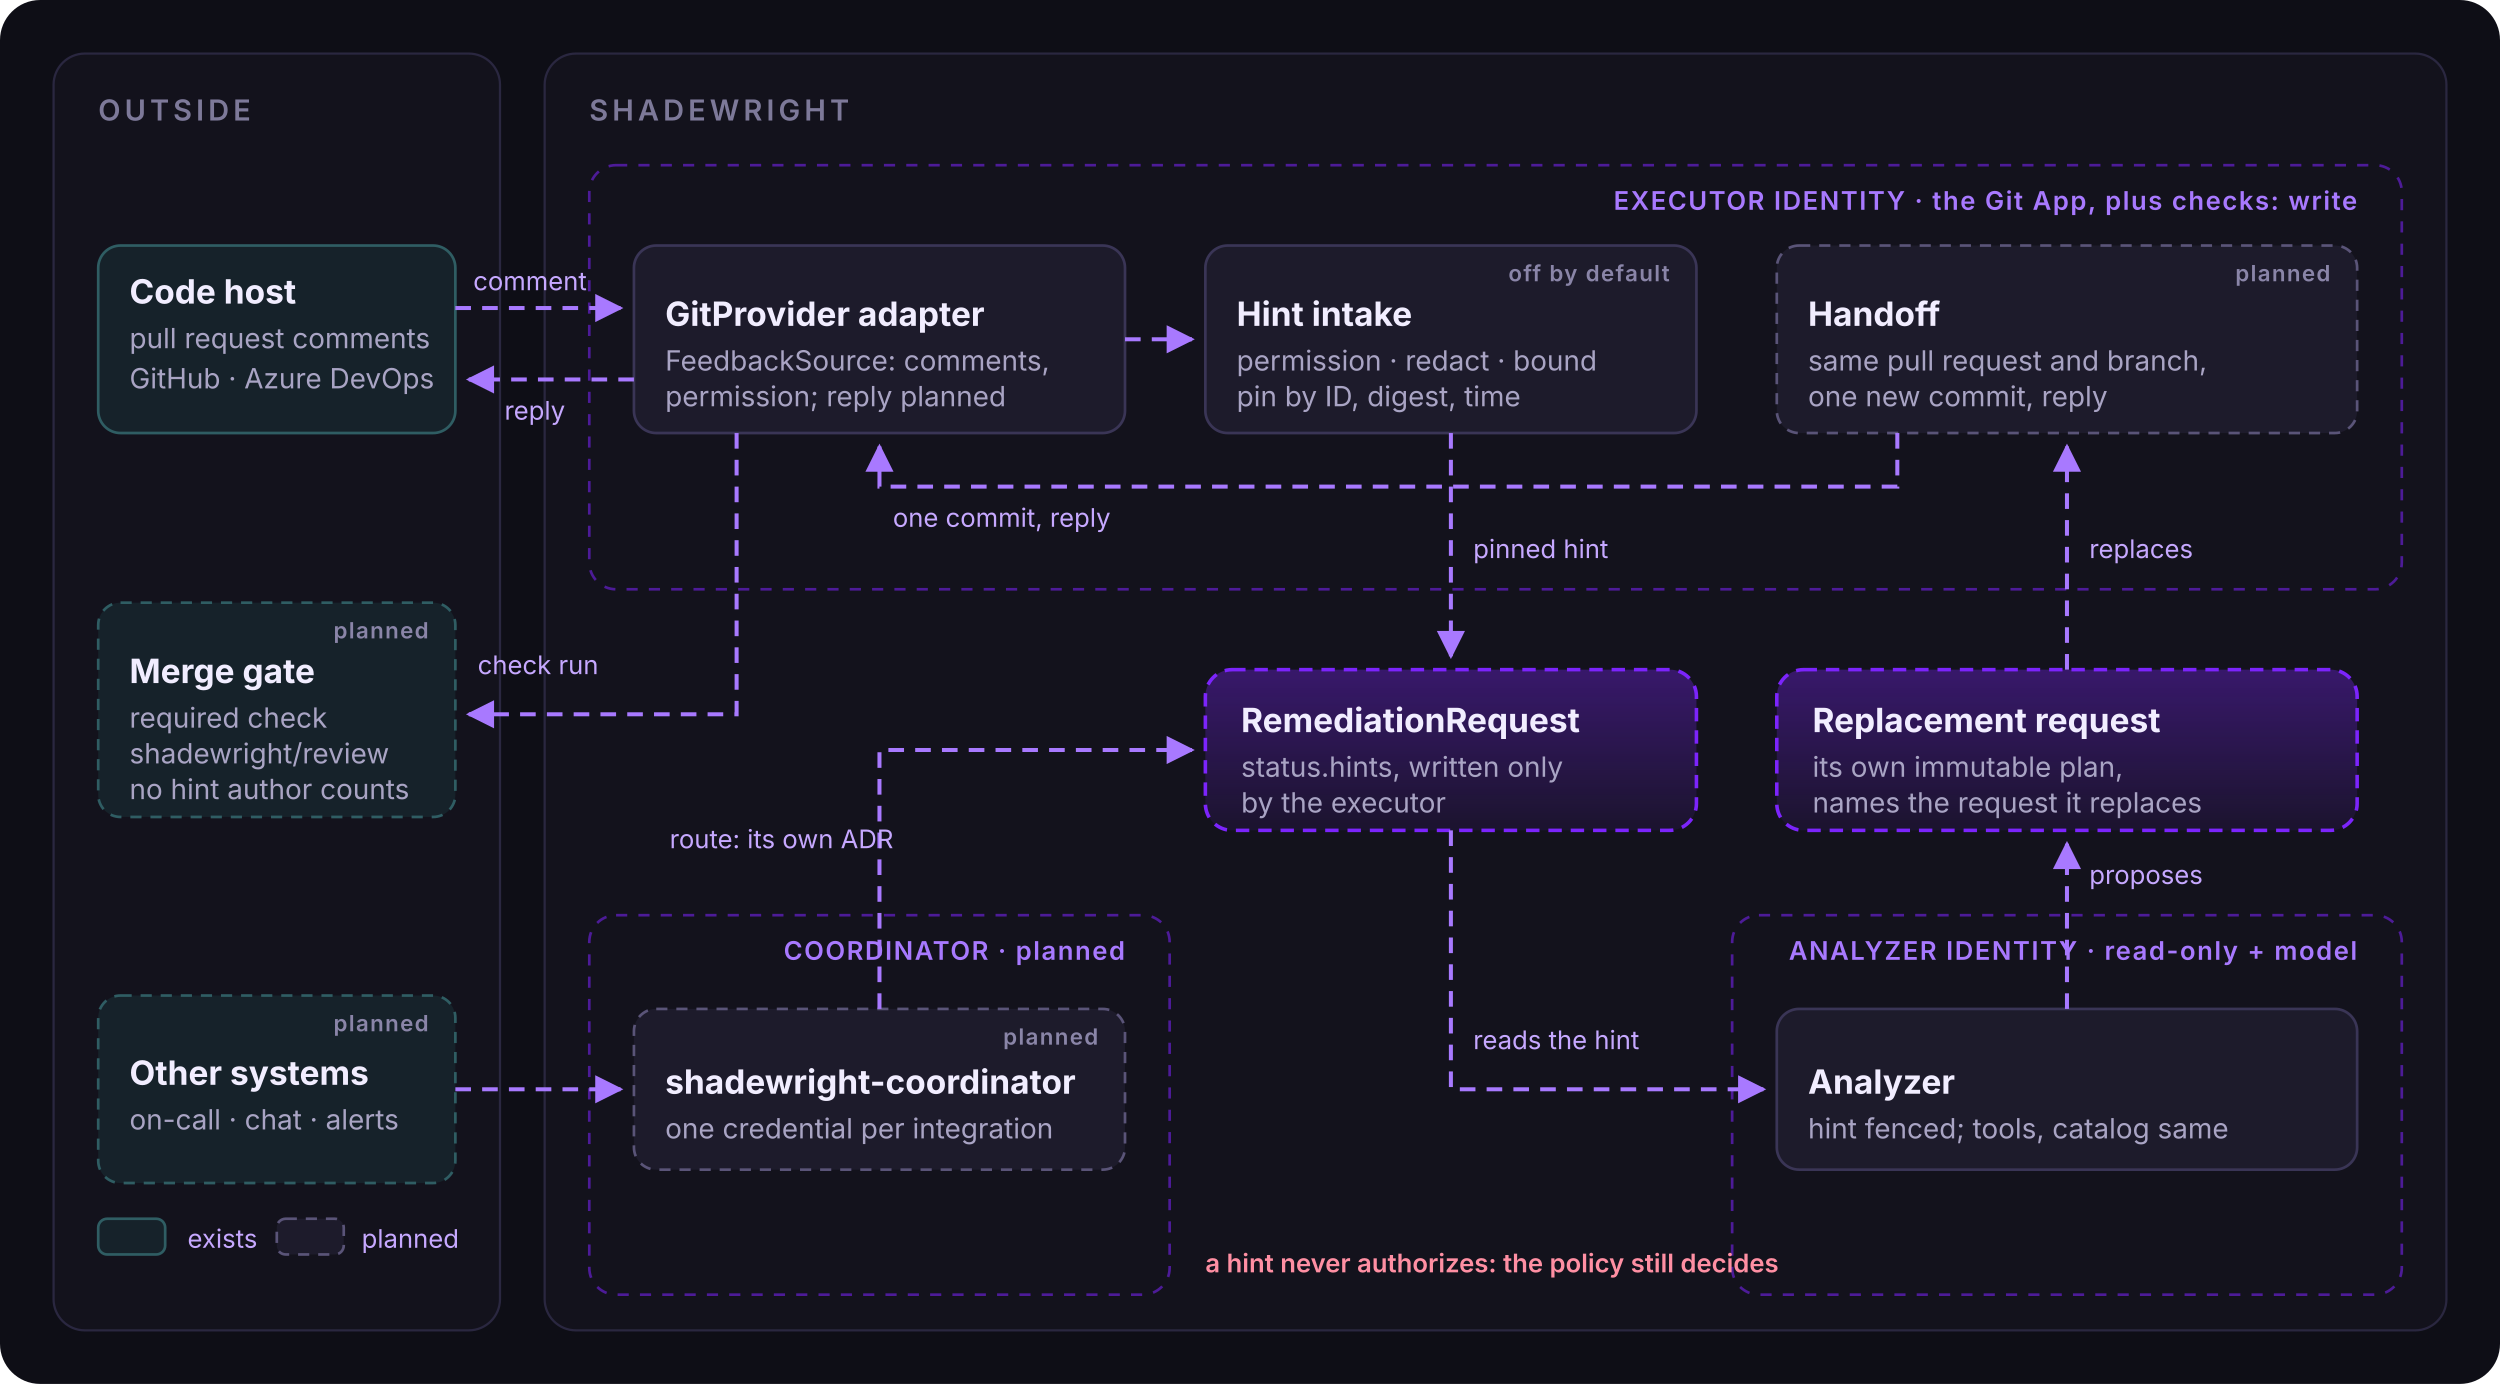
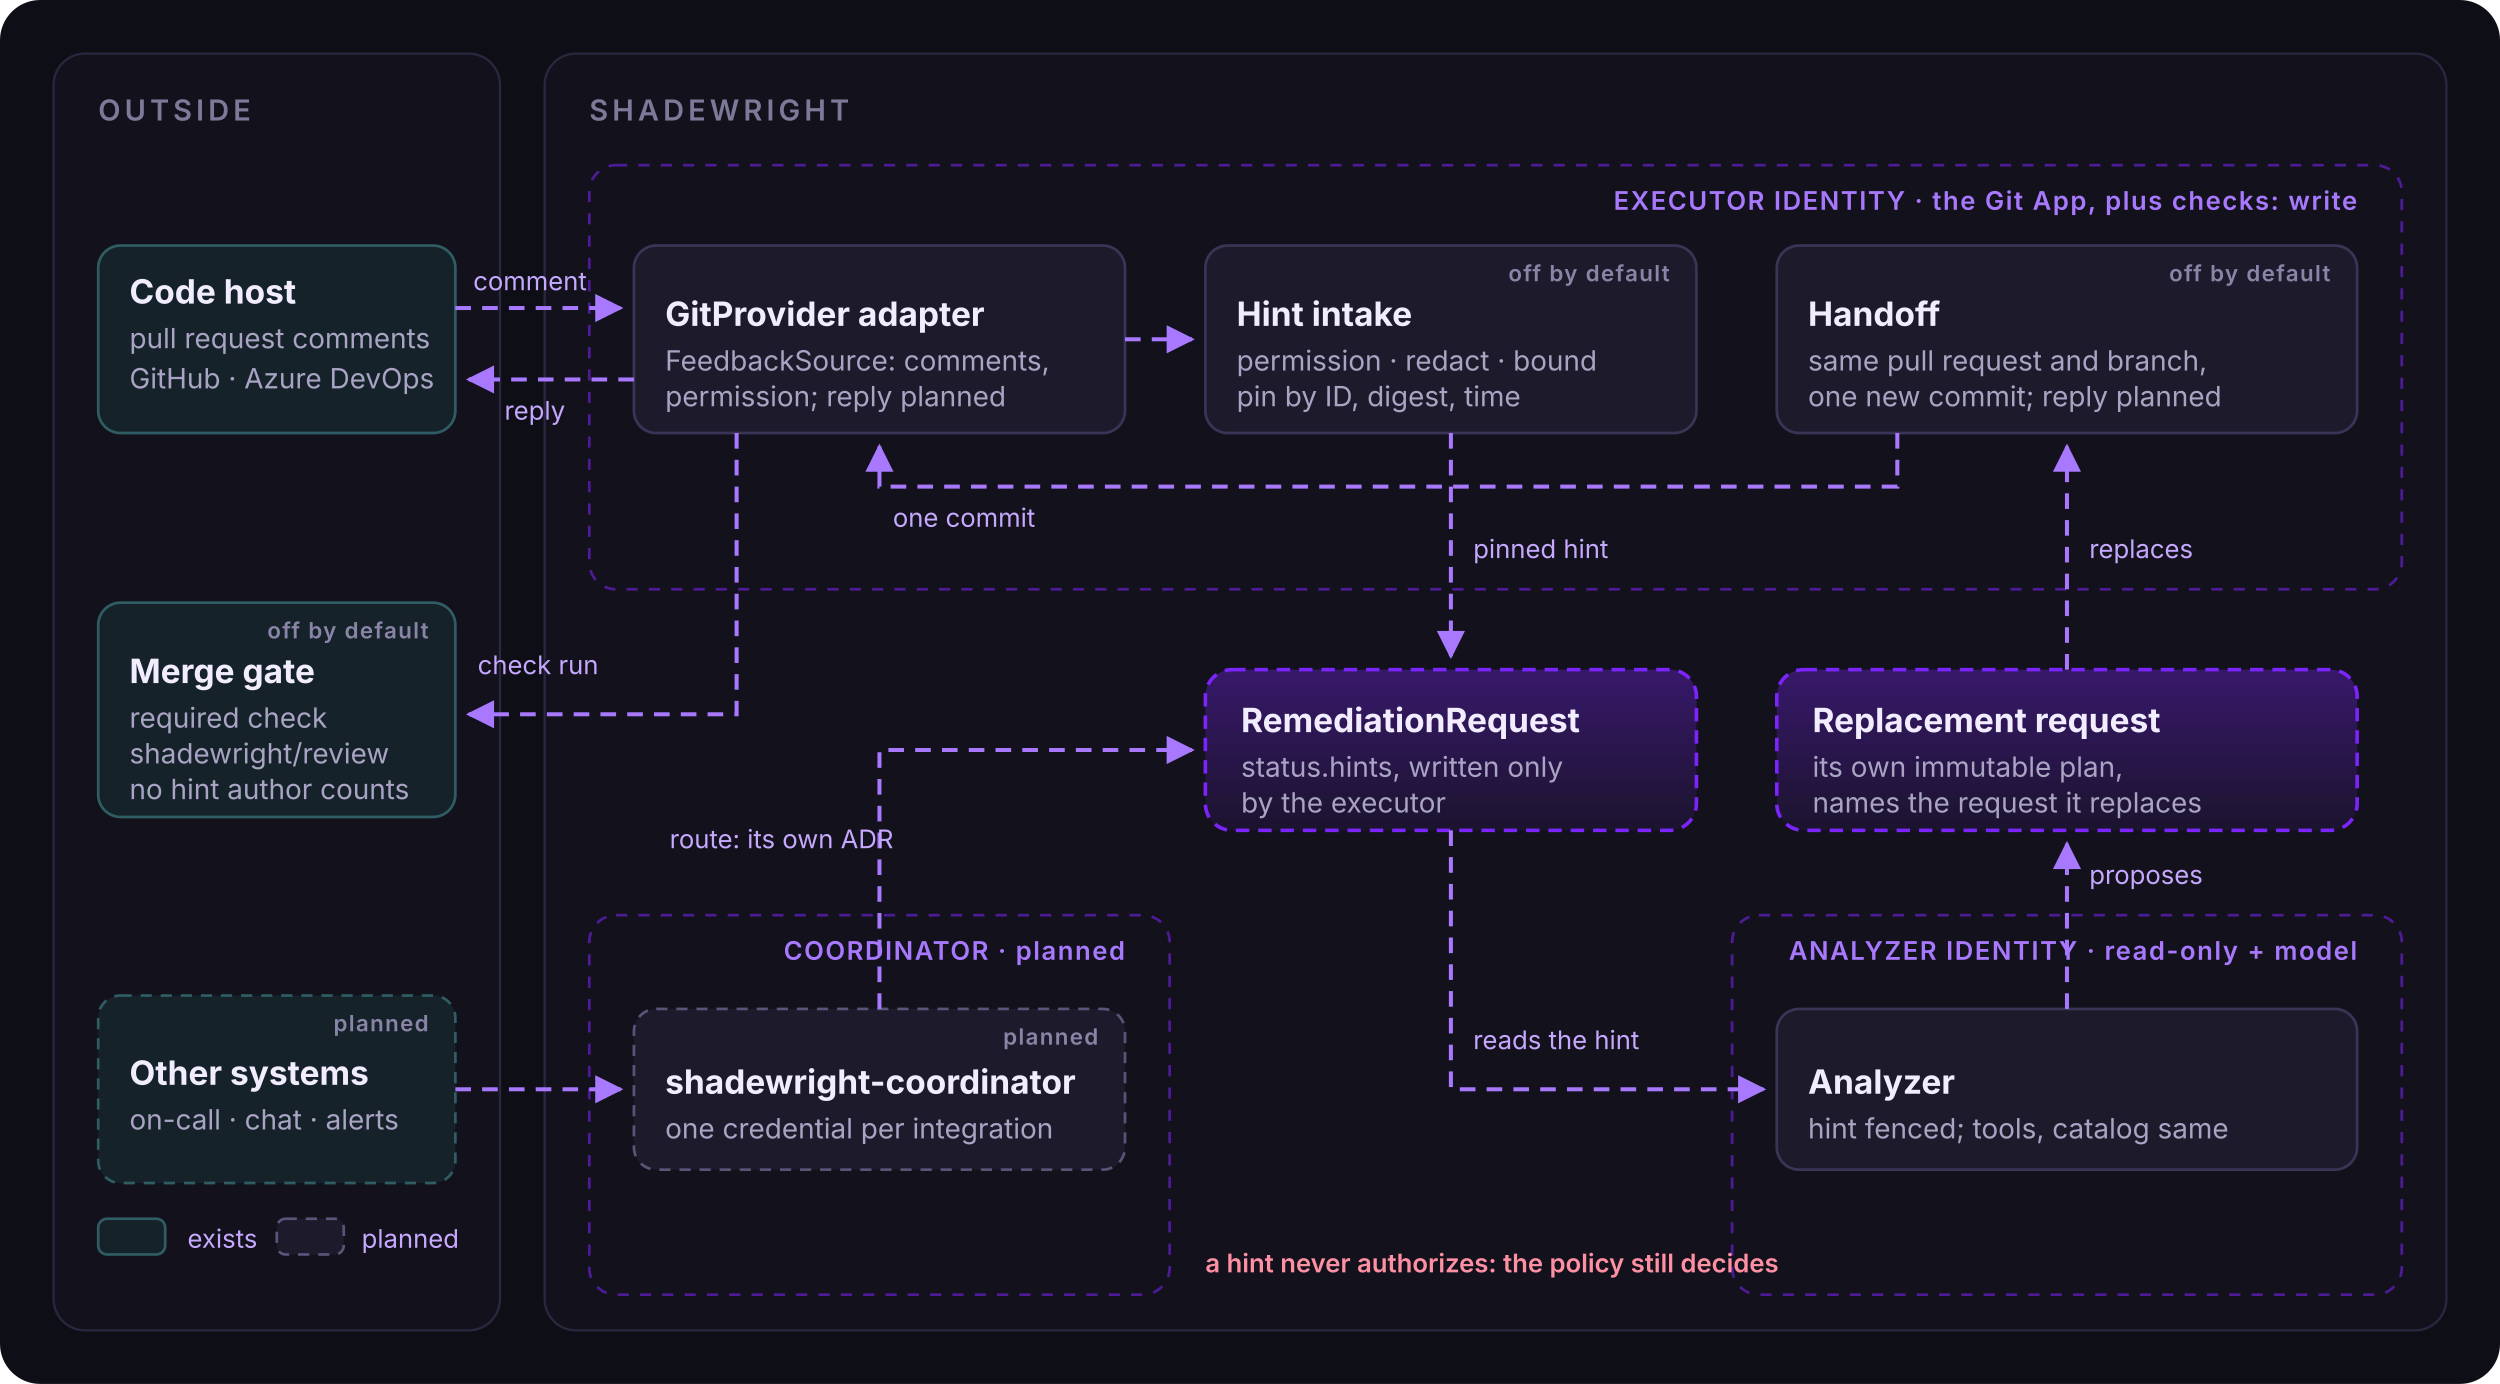
<svg xmlns="http://www.w3.org/2000/svg" viewBox="0 0 1120 620" role="img" aria-labelledby="t d" font-family="Inter, 'Segoe UI', system-ui, -apple-system, sans-serif">
  <defs>
    <marker id="a" viewBox="0 0 10 10" refX="9" refY="5" markerWidth="7" markerHeight="7" orient="auto-start-reverse">
      <path d="M0 0 10 5 0 10z" fill="#a879ff" />
    </marker>
    <linearGradient id="glow" x1="0" y1="0" x2="0" y2="1">
      <stop offset="0" stop-color="#7c24fc" stop-opacity=".35" />
      <stop offset="1" stop-color="#7c24fc" stop-opacity=".08" />
    </linearGradient>
    <style>
      .lane{fill:#13121c;stroke:#2a2740}
      .lanet{fill:#7d7999;font-size:13px;font-weight:600;letter-spacing:.14em}
      .box{fill:#1d1b2b;stroke:#3a3556;stroke-width:1.2}
      .keyp{fill:url(#glow);stroke:#7c24fc;stroke-width:1.6;stroke-dasharray:6 4}
      .ext{fill:#16222a;stroke:#2f5d63;stroke-width:1.2}
      .pl{fill:#1d1b2b;stroke:#5a5478;stroke-width:1.2;stroke-dasharray:5 4}
      .ple{fill:#16222a;stroke:#2f5d63;stroke-width:1.2;stroke-dasharray:5 4}
      .pn{fill:#8a85a8;font-size:10px;font-weight:600;letter-spacing:.06em}
      .h{fill:#f1edff;font-size:15px;font-weight:650}
      .s{fill:#a9a4c4;font-size:12.5px}
      .id{fill:none;stroke:#7c24fc;stroke-opacity:.55;stroke-dasharray:5 5;stroke-width:1.2}
      .idt{fill:#a879ff;font-size:11.5px;font-weight:600;letter-spacing:.06em}
      .fp{stroke:#a879ff;stroke-width:1.8;fill:none;stroke-dasharray:7 5}
      .lbl{fill:#c6a8ff;font-size:11.5px}
      .no{fill:#ff8fa3;font-size:11.5px;font-weight:600}
    </style>
  </defs>
  <rect width="1120" height="620" rx="18" fill="#0e0e16" />
  <rect class="lane" x="24" y="24" width="200" height="572" rx="14" />
  <text class="lanet" x="44" y="54">OUTSIDE</text>
  <rect class="lane" x="244" y="24" width="852" height="572" rx="14" />
  <text class="lanet" x="264" y="54">SHADEWRIGHT</text>
  <rect class="id" x="264" y="74" width="812" height="190" rx="12" />
  <text class="idt" x="1056" y="94" text-anchor="end">EXECUTOR IDENTITY · the Git App, plus checks: write</text>
  <rect class="id" x="264" y="410" width="260" height="170" rx="12" />
  <text class="idt" x="504" y="430" text-anchor="end">COORDINATOR · planned</text>
  <rect class="id" x="776" y="410" width="300" height="170" rx="12" />
  <text class="idt" x="1056" y="430" text-anchor="end">ANALYZER IDENTITY · read-only + model</text>
  <rect class="ext" x="44" y="110" width="160" height="84" rx="10" />
  <text class="h" x="58" y="136">Code host</text>
  <text class="s" x="58" y="156">pull request comments</text>
  <text class="s" x="58" y="174">GitHub · Azure DevOps</text>
  <rect class="ple" x="44" y="446" width="160" height="84" rx="10" />
  <text class="pn" x="192" y="462" text-anchor="end">planned</text>
  <text class="h" x="58" y="486">Other systems</text>
  <text class="s" x="58" y="506">on-call · chat · alerts</text>
-   <rect class="ple" x="44" y="270" width="160" height="96" rx="10" />
-   <text class="pn" x="192" y="286" text-anchor="end">planned</text>
+   <rect class="ext" x="44" y="270" width="160" height="96" rx="10" />
+   <text class="pn" x="192" y="286" text-anchor="end">off by default</text>
  <text class="h" x="58" y="306">Merge gate</text>
  <text class="s" x="58" y="326">required check</text>
  <text class="s" x="58" y="342">shadewright/review</text>
  <text class="s" x="58" y="358">no hint author counts</text>
  <rect class="box" x="284" y="110" width="220" height="84" rx="10" />
  <text class="h" x="298" y="146">GitProvider adapter</text>
  <text class="s" x="298" y="166">FeedbackSource: comments,</text>
  <text class="s" x="298" y="182">permission; reply planned</text>
  <rect class="box" x="540" y="110" width="220" height="84" rx="10" />
  <text class="pn" x="748" y="126" text-anchor="end">off by default</text>
  <text class="h" x="554" y="146">Hint intake</text>
  <text class="s" x="554" y="166">permission · redact · bound</text>
  <text class="s" x="554" y="182">pin by ID, digest, time</text>
-   <rect class="pl" x="796" y="110" width="260" height="84" rx="10" />
-   <text class="pn" x="1044" y="126" text-anchor="end">planned</text>
+   <rect class="box" x="796" y="110" width="260" height="84" rx="10" />
+   <text class="pn" x="1044" y="126" text-anchor="end">off by default</text>
  <text class="h" x="810" y="146">Handoff</text>
  <text class="s" x="810" y="166">same pull request and branch,</text>
-   <text class="s" x="810" y="182">one new commit, reply</text>
+   <text class="s" x="810" y="182">one new commit; reply planned</text>
  <rect class="keyp" x="540" y="300" width="220" height="72" rx="12" />
  <text class="h" x="556" y="328">RemediationRequest</text>
  <text class="s" x="556" y="348">status.hints, written only</text>
  <text class="s" x="556" y="364">by the executor</text>
  <rect class="keyp" x="796" y="300" width="260" height="72" rx="12" />
  <text class="h" x="812" y="328">Replacement request</text>
  <text class="s" x="812" y="348">its own immutable plan,</text>
  <text class="s" x="812" y="364">names the request it replaces</text>
  <rect class="pl" x="284" y="452" width="220" height="72" rx="10" />
  <text class="pn" x="492" y="468" text-anchor="end">planned</text>
  <text class="h" x="298" y="490">shadewright-coordinator</text>
  <text class="s" x="298" y="510">one credential per integration</text>
  <rect class="box" x="796" y="452" width="260" height="72" rx="10" />
  <text class="h" x="810" y="490">Analyzer</text>
  <text class="s" x="810" y="510">hint fenced; tools, catalog same</text>
  <path class="fp" d="M204 138H278" marker-end="url(#a)" />
  <text class="lbl" x="212" y="130">comment</text>
  <path class="fp" d="M284 170H210" marker-end="url(#a)" />
  <text class="lbl" x="226" y="188">reply</text>
  <path class="fp" d="M504 152H534" marker-end="url(#a)" />
  <path class="fp" d="M650 194V294" marker-end="url(#a)" />
  <text class="lbl" x="660" y="250">pinned hint</text>
  <path class="fp" d="M650 372V488H790" marker-end="url(#a)" />
  <text class="lbl" x="660" y="470">reads the hint</text>
  <path class="fp" d="M926 452V378" marker-end="url(#a)" />
  <text class="lbl" x="936" y="396">proposes</text>
  <path class="fp" d="M926 300V200" marker-end="url(#a)" />
  <text class="lbl" x="936" y="250">replaces</text>
  <path class="fp" d="M850 194V218H394V200" marker-end="url(#a)" />
-   <text class="lbl" x="400" y="236">one commit, reply</text>
+   <text class="lbl" x="400" y="236">one commit</text>
  <path class="fp" d="M330 194V320H210" marker-end="url(#a)" />
  <text class="lbl" x="214" y="302">check run</text>
  <path class="fp" d="M204 488H278" marker-end="url(#a)" />
  <path class="fp" d="M394 452V336H534" marker-end="url(#a)" />
  <text class="lbl" x="300" y="380">route: its own ADR</text>
  <rect class="ext" x="44" y="546" width="30" height="16" rx="4" />
  <text class="lbl" x="84" y="559">exists</text>
  <rect class="pl" x="124" y="546" width="30" height="16" rx="4" />
  <text class="lbl" x="162" y="559">planned</text>
  <text class="no" x="540" y="570">a hint never authorizes: the policy still decides</text>
</svg>
